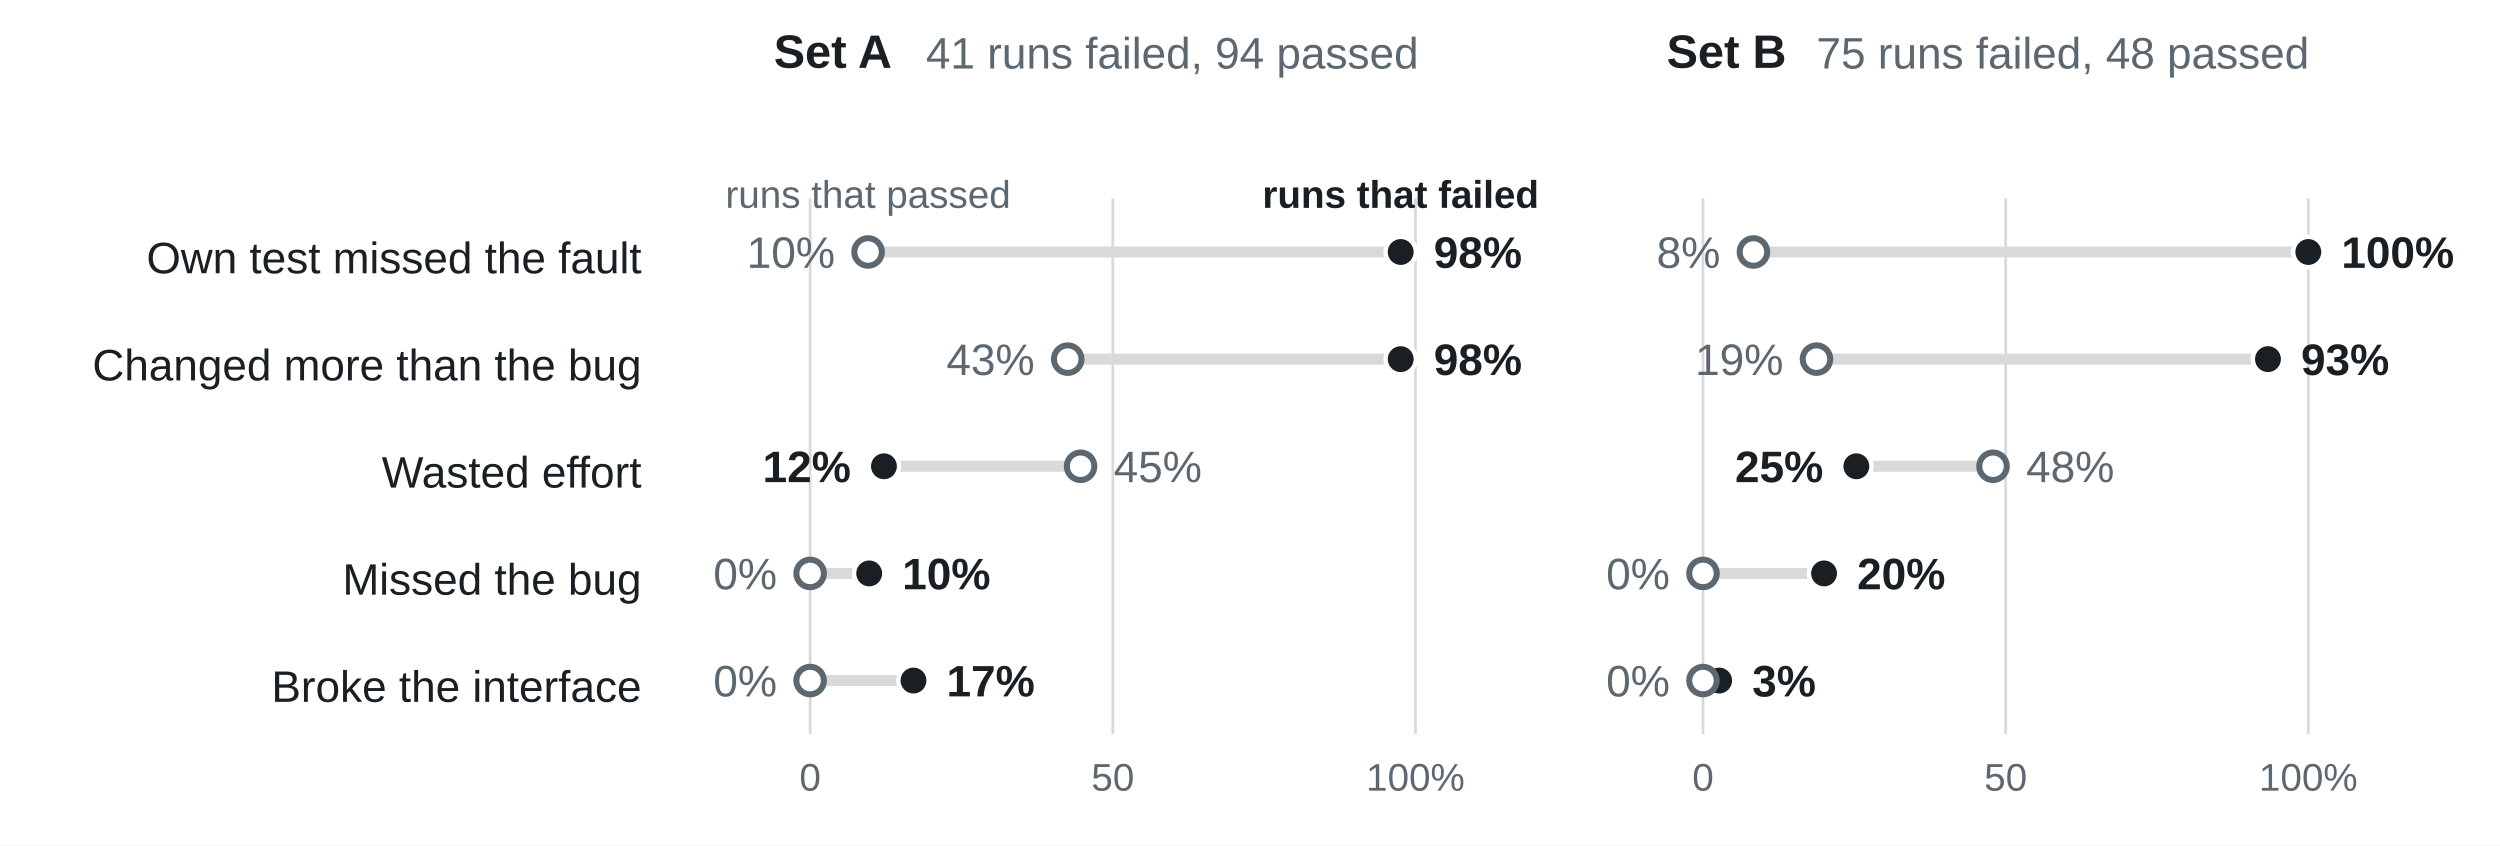
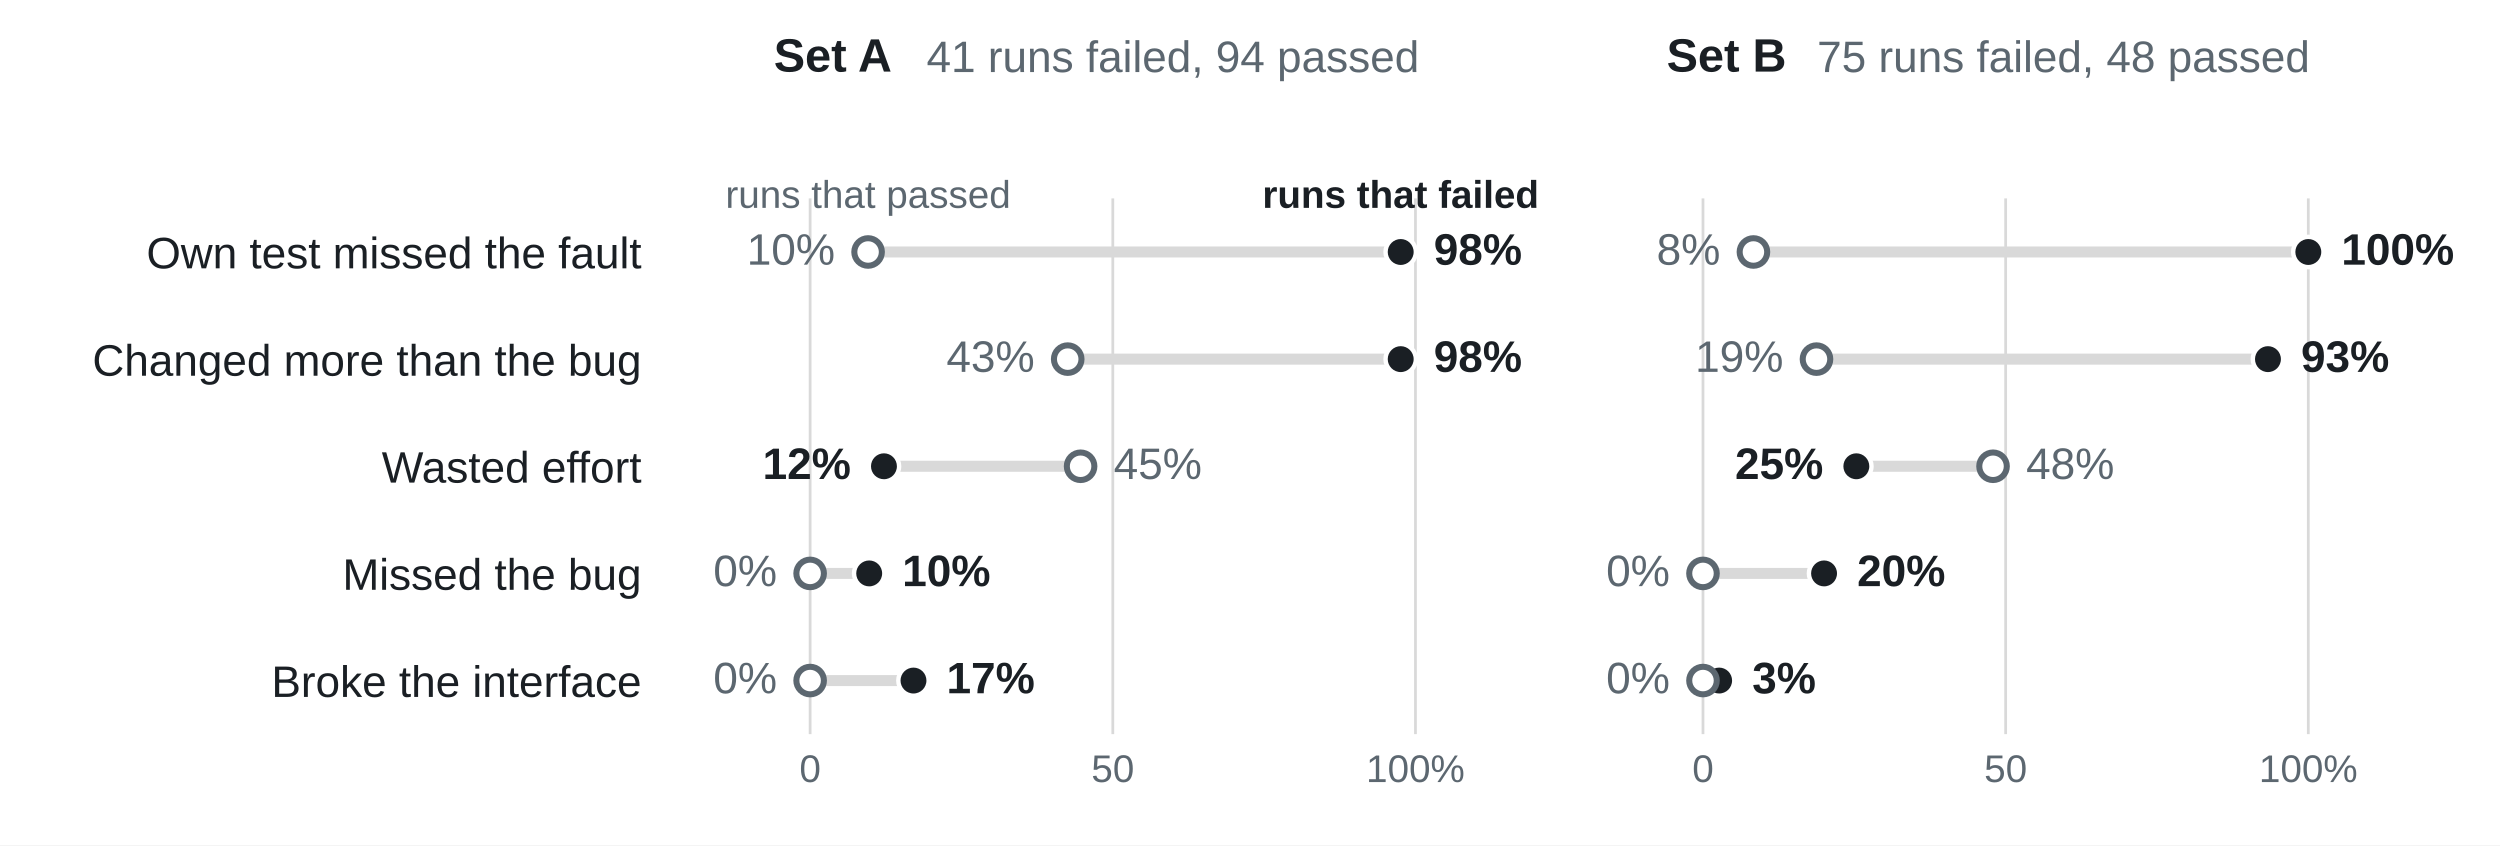
<svg xmlns="http://www.w3.org/2000/svg" xmlns:xlink="http://www.w3.org/1999/xlink" width="453.6pt" height="153.36pt" viewBox="0 0 453.6 153.36" version="1.1">
  <defs>
    <style type="text/css">*{stroke-linejoin: round; stroke-linecap: butt}</style>
  </defs>
  <g id="figure_1">
    <g id="patch_1">
      <path d="M 0 153.36  L 453.6 153.36  L 453.6 0  L 0 0  z " style="fill: #ffffff" />
    </g>
    <g id="axes_1">
      <g id="patch_2">
        <path d="M 140.4 133.2  L 270 133.2  L 270 36  L 140.4 36  z " style="fill: #ffffff" />
      </g>
      <g id="matplotlib.axis_1">
        <g id="xtick_1">
          <g id="line2d_1">
-             <path d="M 146.99 133.2  L 146.99 36  " clip-path="url(#pc1bfa8a1af)" style="fill: none; stroke: #d9d9d9; stroke-width: 0.5; stroke-linecap: square" />
+             <path d="M 146.99 133.2  L 146.99 36  " clip-path="url(#p0ff45778e9)" style="fill: none; stroke: #d9d9d9; stroke-width: 0.5; stroke-linecap: square" />
          </g>
          <g id="line2d_2" />
          <g id="text_1">
-             <text style="font-size: 7px; font-family: 'Libre Franklin', 'Franklin Gothic Medium', 'Segoe UI', 'Helvetica Neue', 'Arial', 'DejaVu Sans', sans-serif; text-anchor: middle; fill: #5c6770" x="146.99" y="143.462" transform="rotate(-0 146.9898 143.462)">0</text>
+             <text style="font-size: 7px; font-family: 'Libre Franklin', 'Franklin Gothic Medium', 'Segoe UI', 'Helvetica Neue', 'Arial', 'DejaVu Sans', sans-serif; text-anchor: middle; fill: #5c6770" x="146.99" y="141.894" transform="rotate(-0 146.9898 141.8942)">0</text>
          </g>
        </g>
        <g id="xtick_2">
          <g id="line2d_3">
-             <path d="M 201.905 133.2  L 201.905 36  " clip-path="url(#pc1bfa8a1af)" style="fill: none; stroke: #d9d9d9; stroke-width: 0.5; stroke-linecap: square" />
+             <path d="M 201.905 133.2  L 201.905 36  " clip-path="url(#p0ff45778e9)" style="fill: none; stroke: #d9d9d9; stroke-width: 0.5; stroke-linecap: square" />
          </g>
          <g id="line2d_4" />
          <g id="text_2">
-             <text style="font-size: 7px; font-family: 'Libre Franklin', 'Franklin Gothic Medium', 'Segoe UI', 'Helvetica Neue', 'Arial', 'DejaVu Sans', sans-serif; text-anchor: middle; fill: #5c6770" x="201.905" y="143.462" transform="rotate(-0 201.9051 143.462)">50</text>
+             <text style="font-size: 7px; font-family: 'Libre Franklin', 'Franklin Gothic Medium', 'Segoe UI', 'Helvetica Neue', 'Arial', 'DejaVu Sans', sans-serif; text-anchor: middle; fill: #5c6770" x="201.905" y="141.894" transform="rotate(-0 201.9051 141.8942)">50</text>
          </g>
        </g>
        <g id="xtick_3">
          <g id="line2d_5">
-             <path d="M 256.82 133.2  L 256.82 36  " clip-path="url(#pc1bfa8a1af)" style="fill: none; stroke: #d9d9d9; stroke-width: 0.5; stroke-linecap: square" />
+             <path d="M 256.82 133.2  L 256.82 36  " clip-path="url(#p0ff45778e9)" style="fill: none; stroke: #d9d9d9; stroke-width: 0.5; stroke-linecap: square" />
          </g>
          <g id="line2d_6" />
          <g id="text_3">
-             <text style="font-size: 7px; font-family: 'Libre Franklin', 'Franklin Gothic Medium', 'Segoe UI', 'Helvetica Neue', 'Arial', 'DejaVu Sans', sans-serif; text-anchor: middle; fill: #5c6770" x="256.82" y="143.462" transform="rotate(-0 256.8203 143.462)">100%</text>
+             <text style="font-size: 7px; font-family: 'Libre Franklin', 'Franklin Gothic Medium', 'Segoe UI', 'Helvetica Neue', 'Arial', 'DejaVu Sans', sans-serif; text-anchor: middle; fill: #5c6770" x="256.82" y="141.894" transform="rotate(-0 256.8203 141.8942)">100%</text>
          </g>
        </g>
      </g>
      <g id="matplotlib.axis_2">
        <g id="ytick_1">
          <g id="line2d_7" />
          <g id="text_4">
-             <text style="font-size: 8px; font-family: 'Libre Franklin', 'Franklin Gothic Medium', 'Segoe UI', 'Helvetica Neue', 'Arial', 'DejaVu Sans', sans-serif; text-anchor: end; fill: #1a1f24" x="116.4" y="49.584" transform="rotate(-0 116.4 49.584)">Own test missed the fault</text>
+             <text style="font-size: 8px; font-family: 'Libre Franklin', 'Franklin Gothic Medium', 'Segoe UI', 'Helvetica Neue', 'Arial', 'DejaVu Sans', sans-serif; text-anchor: end; fill: #1a1f24" x="116.4" y="48.688" transform="rotate(-0 116.4 48.68812)">Own test missed the fault</text>
          </g>
        </g>
        <g id="ytick_2">
          <g id="line2d_8" />
          <g id="text_5">
-             <text style="font-size: 8px; font-family: 'Libre Franklin', 'Franklin Gothic Medium', 'Segoe UI', 'Helvetica Neue', 'Arial', 'DejaVu Sans', sans-serif; text-anchor: end; fill: #1a1f24" x="116.4" y="69.024" transform="rotate(-0 116.4 69.024)">Changed more than the bug</text>
+             <text style="font-size: 8px; font-family: 'Libre Franklin', 'Franklin Gothic Medium', 'Segoe UI', 'Helvetica Neue', 'Arial', 'DejaVu Sans', sans-serif; text-anchor: end; fill: #1a1f24" x="116.4" y="68.168" transform="rotate(-0 116.4 68.16813)">Changed more than the bug</text>
          </g>
        </g>
        <g id="ytick_3">
          <g id="line2d_9" />
          <g id="text_6">
-             <text style="font-size: 8px; font-family: 'Libre Franklin', 'Franklin Gothic Medium', 'Segoe UI', 'Helvetica Neue', 'Arial', 'DejaVu Sans', sans-serif; text-anchor: end; fill: #1a1f24" x="116.4" y="88.464" transform="rotate(-0 116.4 88.464)">Wasted effort</text>
+             <text style="font-size: 8px; font-family: 'Libre Franklin', 'Franklin Gothic Medium', 'Segoe UI', 'Helvetica Neue', 'Arial', 'DejaVu Sans', sans-serif; text-anchor: end; fill: #1a1f24" x="116.4" y="87.568" transform="rotate(-0 116.4 87.56812)">Wasted effort</text>
          </g>
        </g>
        <g id="ytick_4">
          <g id="line2d_10" />
          <g id="text_7">
-             <text style="font-size: 8px; font-family: 'Libre Franklin', 'Franklin Gothic Medium', 'Segoe UI', 'Helvetica Neue', 'Arial', 'DejaVu Sans', sans-serif; text-anchor: end; fill: #1a1f24" x="116.4" y="107.904" transform="rotate(-0 116.4 107.904)">Missed the bug</text>
+             <text style="font-size: 8px; font-family: 'Libre Franklin', 'Franklin Gothic Medium', 'Segoe UI', 'Helvetica Neue', 'Arial', 'DejaVu Sans', sans-serif; text-anchor: end; fill: #1a1f24" x="116.4" y="107.008" transform="rotate(-0 116.4 107.0081)">Missed the bug</text>
          </g>
        </g>
        <g id="ytick_5">
          <g id="line2d_11" />
          <g id="text_8">
-             <text style="font-size: 8px; font-family: 'Libre Franklin', 'Franklin Gothic Medium', 'Segoe UI', 'Helvetica Neue', 'Arial', 'DejaVu Sans', sans-serif; text-anchor: end; fill: #1a1f24" x="116.4" y="127.344" transform="rotate(-0 116.4 127.344)">Broke the interface</text>
+             <text style="font-size: 8px; font-family: 'Libre Franklin', 'Franklin Gothic Medium', 'Segoe UI', 'Helvetica Neue', 'Arial', 'DejaVu Sans', sans-serif; text-anchor: end; fill: #1a1f24" x="116.4" y="126.448" transform="rotate(-0 116.4 126.4481)">Broke the interface</text>
          </g>
        </g>
      </g>
      <g id="line2d_12">
-         <path d="M 157.506 45.72  L 254.142 45.72  " clip-path="url(#pc1bfa8a1af)" style="fill: none; stroke: #d9d9d9; stroke-width: 2; stroke-linecap: round" />
+         <path d="M 157.506 45.72  L 254.142 45.72  " clip-path="url(#p0ff45778e9)" style="fill: none; stroke: #d9d9d9; stroke-width: 2; stroke-linecap: round" />
      </g>
      <g id="line2d_13">
-         <path d="M 193.726 65.16  L 254.142 65.16  " clip-path="url(#pc1bfa8a1af)" style="fill: none; stroke: #d9d9d9; stroke-width: 2; stroke-linecap: round" />
+         <path d="M 193.726 65.16  L 254.142 65.16  " clip-path="url(#p0ff45778e9)" style="fill: none; stroke: #d9d9d9; stroke-width: 2; stroke-linecap: round" />
      </g>
      <g id="line2d_14">
-         <path d="M 196.063 84.6  L 160.384 84.6  " clip-path="url(#pc1bfa8a1af)" style="fill: none; stroke: #d9d9d9; stroke-width: 2; stroke-linecap: round" />
+         <path d="M 196.063 84.6  L 160.384 84.6  " clip-path="url(#p0ff45778e9)" style="fill: none; stroke: #d9d9d9; stroke-width: 2; stroke-linecap: round" />
      </g>
      <g id="line2d_15">
-         <path d="M 146.99 104.04  L 157.705 104.04  " clip-path="url(#pc1bfa8a1af)" style="fill: none; stroke: #d9d9d9; stroke-width: 2; stroke-linecap: round" />
+         <path d="M 146.99 104.04  L 157.705 104.04  " clip-path="url(#p0ff45778e9)" style="fill: none; stroke: #d9d9d9; stroke-width: 2; stroke-linecap: round" />
      </g>
      <g id="line2d_16">
-         <path d="M 146.99 123.48  L 165.741 123.48  " clip-path="url(#pc1bfa8a1af)" style="fill: none; stroke: #d9d9d9; stroke-width: 2; stroke-linecap: round" />
+         <path d="M 146.99 123.48  L 165.741 123.48  " clip-path="url(#p0ff45778e9)" style="fill: none; stroke: #d9d9d9; stroke-width: 2; stroke-linecap: round" />
      </g>
      <g id="line2d_17">
        <defs>
          <path id="mf15284a9cc" d="M 0 2.5  C 0.663 2.5 1.299 2.237 1.768 1.768  C 2.237 1.299 2.5 0.663 2.5 0  C 2.5 -0.663 2.237 -1.299 1.768 -1.768  C 1.299 -2.237 0.663 -2.5 0 -2.5  C -0.663 -2.5 -1.299 -2.237 -1.768 -1.768  C -2.237 -1.299 -2.5 -0.663 -2.5 0  C -2.5 0.663 -2.237 1.299 -1.768 1.768  C -1.299 2.237 -0.663 2.5 0 2.5  z " style="stroke: #5c6770; stroke-width: 1.1" />
        </defs>
-         <g clip-path="url(#pc1bfa8a1af)">
+         <g clip-path="url(#p0ff45778e9)">
          <use xlink:href="#mf15284a9cc" x="157.506" y="45.72" style="fill: #ffffff; stroke: #5c6770; stroke-width: 1.1" />
        </g>
      </g>
      <g id="line2d_18">
-         <g clip-path="url(#pc1bfa8a1af)">
+         <g clip-path="url(#p0ff45778e9)">
          <use xlink:href="#mf15284a9cc" x="193.726" y="65.16" style="fill: #ffffff; stroke: #5c6770; stroke-width: 1.1" />
        </g>
      </g>
      <g id="line2d_19">
-         <g clip-path="url(#pc1bfa8a1af)">
+         <g clip-path="url(#p0ff45778e9)">
          <use xlink:href="#mf15284a9cc" x="196.063" y="84.6" style="fill: #ffffff; stroke: #5c6770; stroke-width: 1.1" />
        </g>
      </g>
      <g id="line2d_20">
-         <g clip-path="url(#pc1bfa8a1af)">
+         <g clip-path="url(#p0ff45778e9)">
          <use xlink:href="#mf15284a9cc" x="146.99" y="104.04" style="fill: #ffffff; stroke: #5c6770; stroke-width: 1.1" />
        </g>
      </g>
      <g id="line2d_21">
-         <g clip-path="url(#pc1bfa8a1af)">
+         <g clip-path="url(#p0ff45778e9)">
          <use xlink:href="#mf15284a9cc" x="146.99" y="123.48" style="fill: #ffffff; stroke: #5c6770; stroke-width: 1.1" />
        </g>
      </g>
      <g id="line2d_22">
        <defs>
          <path id="med57297b01" d="M 0 2.75  C 0.729 2.75 1.429 2.46 1.945 1.945  C 2.46 1.429 2.75 0.729 2.75 0  C 2.75 -0.729 2.46 -1.429 1.945 -1.945  C 1.429 -2.46 0.729 -2.75 0 -2.75  C -0.729 -2.75 -1.429 -2.46 -1.945 -1.945  C -2.46 -1.429 -2.75 -0.729 -2.75 0  C -2.75 0.729 -2.46 1.429 -1.945 1.945  C -1.429 2.46 -0.729 2.75 0 2.75  z " style="stroke: #ffffff; stroke-width: 0.8" />
        </defs>
-         <g clip-path="url(#pc1bfa8a1af)">
+         <g clip-path="url(#p0ff45778e9)">
          <use xlink:href="#med57297b01" x="254.142" y="45.72" style="fill: #1a1f24; stroke: #ffffff; stroke-width: 0.8" />
        </g>
      </g>
      <g id="text_9">
-         <text style="font-weight: 700; font-size: 8px; font-family: 'Libre Franklin', 'Franklin Gothic Medium', 'Segoe UI', 'Helvetica Neue', 'Arial', 'DejaVu Sans', sans-serif; text-anchor: start; fill: #1a1f24" x="260.142" y="48.6" transform="rotate(-0 260.1415 48.6)">98%</text>
+         <text style="font-weight: 700; font-size: 8px; font-family: 'Libre Franklin', 'Franklin Gothic Medium', 'Segoe UI', 'Helvetica Neue', 'Arial', 'DejaVu Sans', sans-serif; text-anchor: start; fill: #1a1f24" x="260.142" y="48.028" transform="rotate(-0 260.1415 48.02813)">98%</text>
      </g>
      <g id="text_10">
-         <text style="font-size: 8px; font-family: 'Libre Franklin', 'Franklin Gothic Medium', 'Segoe UI', 'Helvetica Neue', 'Arial', 'DejaVu Sans', sans-serif; text-anchor: end; fill: #5c6770" x="151.506" y="48.6" transform="rotate(-0 151.5055 48.6)">10%</text>
+         <text style="font-size: 8px; font-family: 'Libre Franklin', 'Franklin Gothic Medium', 'Segoe UI', 'Helvetica Neue', 'Arial', 'DejaVu Sans', sans-serif; text-anchor: end; fill: #5c6770" x="151.506" y="48.028" transform="rotate(-0 151.5055 48.02813)">10%</text>
      </g>
      <g id="text_11">
        <text style="font-weight: 700; font-size: 7px; font-family: 'Libre Franklin', 'Franklin Gothic Medium', 'Segoe UI', 'Helvetica Neue', 'Arial', 'DejaVu Sans', sans-serif; text-anchor: middle; fill: #1a1f24" x="254.142" y="37.72" transform="rotate(-0 254.1415 37.72)">runs that failed</text>
      </g>
      <g id="text_12">
        <text style="font-size: 7px; font-family: 'Libre Franklin', 'Franklin Gothic Medium', 'Segoe UI', 'Helvetica Neue', 'Arial', 'DejaVu Sans', sans-serif; text-anchor: middle; fill: #5c6770" x="157.506" y="37.72" transform="rotate(-0 157.5055 37.72)">runs that passed</text>
      </g>
      <g id="line2d_23">
-         <g clip-path="url(#pc1bfa8a1af)">
+         <g clip-path="url(#p0ff45778e9)">
          <use xlink:href="#med57297b01" x="254.142" y="65.16" style="fill: #1a1f24; stroke: #ffffff; stroke-width: 0.8" />
        </g>
      </g>
      <g id="text_13">
-         <text style="font-weight: 700; font-size: 8px; font-family: 'Libre Franklin', 'Franklin Gothic Medium', 'Segoe UI', 'Helvetica Neue', 'Arial', 'DejaVu Sans', sans-serif; text-anchor: start; fill: #1a1f24" x="260.142" y="68.04" transform="rotate(-0 260.1415 68.04)">98%</text>
+         <text style="font-weight: 700; font-size: 8px; font-family: 'Libre Franklin', 'Franklin Gothic Medium', 'Segoe UI', 'Helvetica Neue', 'Arial', 'DejaVu Sans', sans-serif; text-anchor: start; fill: #1a1f24" x="260.142" y="67.468" transform="rotate(-0 260.1415 67.46813)">98%</text>
      </g>
      <g id="text_14">
-         <text style="font-size: 8px; font-family: 'Libre Franklin', 'Franklin Gothic Medium', 'Segoe UI', 'Helvetica Neue', 'Arial', 'DejaVu Sans', sans-serif; text-anchor: end; fill: #5c6770" x="187.726" y="68.04" transform="rotate(-0 187.7262 68.04)">43%</text>
+         <text style="font-size: 8px; font-family: 'Libre Franklin', 'Franklin Gothic Medium', 'Segoe UI', 'Helvetica Neue', 'Arial', 'DejaVu Sans', sans-serif; text-anchor: end; fill: #5c6770" x="187.726" y="67.468" transform="rotate(-0 187.7262 67.46813)">43%</text>
      </g>
      <g id="line2d_24">
-         <g clip-path="url(#pc1bfa8a1af)">
+         <g clip-path="url(#p0ff45778e9)">
          <use xlink:href="#med57297b01" x="160.384" y="84.6" style="fill: #1a1f24; stroke: #ffffff; stroke-width: 0.8" />
        </g>
      </g>
      <g id="text_15">
-         <text style="font-weight: 700; font-size: 8px; font-family: 'Libre Franklin', 'Franklin Gothic Medium', 'Segoe UI', 'Helvetica Neue', 'Arial', 'DejaVu Sans', sans-serif; text-anchor: end; fill: #1a1f24" x="154.384" y="87.48" transform="rotate(-0 154.3838 87.48)">12%</text>
+         <text style="font-weight: 700; font-size: 8px; font-family: 'Libre Franklin', 'Franklin Gothic Medium', 'Segoe UI', 'Helvetica Neue', 'Arial', 'DejaVu Sans', sans-serif; text-anchor: end; fill: #1a1f24" x="154.384" y="86.908" transform="rotate(-0 154.3838 86.90812)">12%</text>
      </g>
      <g id="text_16">
-         <text style="font-size: 8px; font-family: 'Libre Franklin', 'Franklin Gothic Medium', 'Segoe UI', 'Helvetica Neue', 'Arial', 'DejaVu Sans', sans-serif; text-anchor: start; fill: #5c6770" x="202.063" y="87.48" transform="rotate(-0 202.063 87.48)">45%</text>
+         <text style="font-size: 8px; font-family: 'Libre Franklin', 'Franklin Gothic Medium', 'Segoe UI', 'Helvetica Neue', 'Arial', 'DejaVu Sans', sans-serif; text-anchor: start; fill: #5c6770" x="202.063" y="86.908" transform="rotate(-0 202.063 86.90812)">45%</text>
      </g>
      <g id="line2d_25">
-         <g clip-path="url(#pc1bfa8a1af)">
+         <g clip-path="url(#p0ff45778e9)">
          <use xlink:href="#med57297b01" x="157.705" y="104.04" style="fill: #1a1f24; stroke: #ffffff; stroke-width: 0.8" />
        </g>
      </g>
      <g id="text_17">
-         <text style="font-weight: 700; font-size: 8px; font-family: 'Libre Franklin', 'Franklin Gothic Medium', 'Segoe UI', 'Helvetica Neue', 'Arial', 'DejaVu Sans', sans-serif; text-anchor: start; fill: #1a1f24" x="163.705" y="106.92" transform="rotate(-0 163.705 106.92)">10%</text>
+         <text style="font-weight: 700; font-size: 8px; font-family: 'Libre Franklin', 'Franklin Gothic Medium', 'Segoe UI', 'Helvetica Neue', 'Arial', 'DejaVu Sans', sans-serif; text-anchor: start; fill: #1a1f24" x="163.705" y="106.348" transform="rotate(-0 163.705 106.3481)">10%</text>
      </g>
      <g id="text_18">
-         <text style="font-size: 8px; font-family: 'Libre Franklin', 'Franklin Gothic Medium', 'Segoe UI', 'Helvetica Neue', 'Arial', 'DejaVu Sans', sans-serif; text-anchor: end; fill: #5c6770" x="140.99" y="106.92" transform="rotate(-0 140.9898 106.92)">0%</text>
+         <text style="font-size: 8px; font-family: 'Libre Franklin', 'Franklin Gothic Medium', 'Segoe UI', 'Helvetica Neue', 'Arial', 'DejaVu Sans', sans-serif; text-anchor: end; fill: #5c6770" x="140.99" y="106.348" transform="rotate(-0 140.9898 106.3481)">0%</text>
      </g>
      <g id="line2d_26">
-         <g clip-path="url(#pc1bfa8a1af)">
+         <g clip-path="url(#p0ff45778e9)">
          <use xlink:href="#med57297b01" x="165.741" y="123.48" style="fill: #1a1f24; stroke: #ffffff; stroke-width: 0.8" />
        </g>
      </g>
      <g id="text_19">
-         <text style="font-weight: 700; font-size: 8px; font-family: 'Libre Franklin', 'Franklin Gothic Medium', 'Segoe UI', 'Helvetica Neue', 'Arial', 'DejaVu Sans', sans-serif; text-anchor: start; fill: #1a1f24" x="171.741" y="126.36" transform="rotate(-0 171.7414 126.36)">17%</text>
+         <text style="font-weight: 700; font-size: 8px; font-family: 'Libre Franklin', 'Franklin Gothic Medium', 'Segoe UI', 'Helvetica Neue', 'Arial', 'DejaVu Sans', sans-serif; text-anchor: start; fill: #1a1f24" x="171.741" y="125.788" transform="rotate(-0 171.7414 125.7881)">17%</text>
      </g>
      <g id="text_20">
-         <text style="font-size: 8px; font-family: 'Libre Franklin', 'Franklin Gothic Medium', 'Segoe UI', 'Helvetica Neue', 'Arial', 'DejaVu Sans', sans-serif; text-anchor: end; fill: #5c6770" x="140.99" y="126.36" transform="rotate(-0 140.9898 126.36)">0%</text>
+         <text style="font-size: 8px; font-family: 'Libre Franklin', 'Franklin Gothic Medium', 'Segoe UI', 'Helvetica Neue', 'Arial', 'DejaVu Sans', sans-serif; text-anchor: end; fill: #5c6770" x="140.99" y="125.788" transform="rotate(-0 140.9898 125.7881)">0%</text>
      </g>
      <g id="text_21">
-         <text style="font-weight: 700; font-size: 8.5px; font-family: 'Libre Franklin', 'Franklin Gothic Medium', 'Segoe UI', 'Helvetica Neue', 'Arial', 'DejaVu Sans', sans-serif; text-anchor: start; fill: #1a1f24" x="140.4" y="12.309" transform="rotate(-0 140.4 12.309)">Set A</text>
+         <text style="font-weight: 700; font-size: 8.5px; font-family: 'Libre Franklin', 'Franklin Gothic Medium', 'Segoe UI', 'Helvetica Neue', 'Arial', 'DejaVu Sans', sans-serif; text-anchor: start; fill: #1a1f24" x="140.4" y="12.998" transform="rotate(-0 140.4 12.9975)">Set A</text>
      </g>
      <g id="text_22">
-         <text style="font-size: 8px; font-family: 'Libre Franklin', 'Franklin Gothic Medium', 'Segoe UI', 'Helvetica Neue', 'Arial', 'DejaVu Sans', sans-serif; text-anchor: start; fill: #5c6770" x="167.991" y="12.432" transform="rotate(-0 167.9914 12.432)">41 runs failed, 94 passed</text>
+         <text style="font-size: 8px; font-family: 'Libre Franklin', 'Franklin Gothic Medium', 'Segoe UI', 'Helvetica Neue', 'Arial', 'DejaVu Sans', sans-serif; text-anchor: start; fill: #5c6770" x="168.111" y="13.08" transform="rotate(-0 168.1109 13.08)">41 runs failed, 94 passed</text>
      </g>
    </g>
    <g id="axes_2">
      <g id="patch_3">
        <path d="M 302.4 133.2  L 432 133.2  L 432 36  L 302.4 36  z " style="fill: #ffffff" />
      </g>
      <g id="matplotlib.axis_3">
        <g id="xtick_4">
          <g id="line2d_27">
-             <path d="M 308.99 133.2  L 308.99 36  " clip-path="url(#p46aad08931)" style="fill: none; stroke: #d9d9d9; stroke-width: 0.5; stroke-linecap: square" />
+             <path d="M 308.99 133.2  L 308.99 36  " clip-path="url(#p1ad16c2c5d)" style="fill: none; stroke: #d9d9d9; stroke-width: 0.5; stroke-linecap: square" />
          </g>
          <g id="line2d_28" />
          <g id="text_23">
-             <text style="font-size: 7px; font-family: 'Libre Franklin', 'Franklin Gothic Medium', 'Segoe UI', 'Helvetica Neue', 'Arial', 'DejaVu Sans', sans-serif; text-anchor: middle; fill: #5c6770" x="308.99" y="143.462" transform="rotate(-0 308.9898 143.462)">0</text>
+             <text style="font-size: 7px; font-family: 'Libre Franklin', 'Franklin Gothic Medium', 'Segoe UI', 'Helvetica Neue', 'Arial', 'DejaVu Sans', sans-serif; text-anchor: middle; fill: #5c6770" x="308.99" y="141.894" transform="rotate(-0 308.9898 141.8942)">0</text>
          </g>
        </g>
        <g id="xtick_5">
          <g id="line2d_29">
-             <path d="M 363.905 133.2  L 363.905 36  " clip-path="url(#p46aad08931)" style="fill: none; stroke: #d9d9d9; stroke-width: 0.5; stroke-linecap: square" />
+             <path d="M 363.905 133.2  L 363.905 36  " clip-path="url(#p1ad16c2c5d)" style="fill: none; stroke: #d9d9d9; stroke-width: 0.5; stroke-linecap: square" />
          </g>
          <g id="line2d_30" />
          <g id="text_24">
-             <text style="font-size: 7px; font-family: 'Libre Franklin', 'Franklin Gothic Medium', 'Segoe UI', 'Helvetica Neue', 'Arial', 'DejaVu Sans', sans-serif; text-anchor: middle; fill: #5c6770" x="363.905" y="143.462" transform="rotate(-0 363.9051 143.462)">50</text>
+             <text style="font-size: 7px; font-family: 'Libre Franklin', 'Franklin Gothic Medium', 'Segoe UI', 'Helvetica Neue', 'Arial', 'DejaVu Sans', sans-serif; text-anchor: middle; fill: #5c6770" x="363.905" y="141.894" transform="rotate(-0 363.9051 141.8942)">50</text>
          </g>
        </g>
        <g id="xtick_6">
          <g id="line2d_31">
-             <path d="M 418.82 133.2  L 418.82 36  " clip-path="url(#p46aad08931)" style="fill: none; stroke: #d9d9d9; stroke-width: 0.5; stroke-linecap: square" />
+             <path d="M 418.82 133.2  L 418.82 36  " clip-path="url(#p1ad16c2c5d)" style="fill: none; stroke: #d9d9d9; stroke-width: 0.5; stroke-linecap: square" />
          </g>
          <g id="line2d_32" />
          <g id="text_25">
-             <text style="font-size: 7px; font-family: 'Libre Franklin', 'Franklin Gothic Medium', 'Segoe UI', 'Helvetica Neue', 'Arial', 'DejaVu Sans', sans-serif; text-anchor: middle; fill: #5c6770" x="418.82" y="143.462" transform="rotate(-0 418.8203 143.462)">100%</text>
+             <text style="font-size: 7px; font-family: 'Libre Franklin', 'Franklin Gothic Medium', 'Segoe UI', 'Helvetica Neue', 'Arial', 'DejaVu Sans', sans-serif; text-anchor: middle; fill: #5c6770" x="418.82" y="141.894" transform="rotate(-0 418.8203 141.8942)">100%</text>
          </g>
        </g>
      </g>
      <g id="matplotlib.axis_4">
        <g id="ytick_6">
          <g id="line2d_33" />
        </g>
        <g id="ytick_7">
          <g id="line2d_34" />
        </g>
        <g id="ytick_8">
          <g id="line2d_35" />
        </g>
        <g id="ytick_9">
          <g id="line2d_36" />
        </g>
        <g id="ytick_10">
          <g id="line2d_37" />
        </g>
      </g>
      <g id="line2d_38">
-         <path d="M 318.142 45.72  L 418.82 45.72  " clip-path="url(#p46aad08931)" style="fill: none; stroke: #d9d9d9; stroke-width: 2; stroke-linecap: round" />
+         <path d="M 318.142 45.72  L 418.82 45.72  " clip-path="url(#p1ad16c2c5d)" style="fill: none; stroke: #d9d9d9; stroke-width: 2; stroke-linecap: round" />
      </g>
      <g id="line2d_39">
-         <path d="M 329.583 65.16  L 411.498 65.16  " clip-path="url(#p46aad08931)" style="fill: none; stroke: #d9d9d9; stroke-width: 2; stroke-linecap: round" />
+         <path d="M 329.583 65.16  L 411.498 65.16  " clip-path="url(#p1ad16c2c5d)" style="fill: none; stroke: #d9d9d9; stroke-width: 2; stroke-linecap: round" />
      </g>
      <g id="line2d_40">
-         <path d="M 361.617 84.6  L 336.814 84.6  " clip-path="url(#p46aad08931)" style="fill: none; stroke: #d9d9d9; stroke-width: 2; stroke-linecap: round" />
+         <path d="M 361.617 84.6  L 336.814 84.6  " clip-path="url(#p1ad16c2c5d)" style="fill: none; stroke: #d9d9d9; stroke-width: 2; stroke-linecap: round" />
      </g>
      <g id="line2d_41">
-         <path d="M 308.99 104.04  L 330.956 104.04  " clip-path="url(#p46aad08931)" style="fill: none; stroke: #d9d9d9; stroke-width: 2; stroke-linecap: round" />
+         <path d="M 308.99 104.04  L 330.956 104.04  " clip-path="url(#p1ad16c2c5d)" style="fill: none; stroke: #d9d9d9; stroke-width: 2; stroke-linecap: round" />
      </g>
      <g id="line2d_42">
-         <path d="M 308.99 123.48  L 311.919 123.48  " clip-path="url(#p46aad08931)" style="fill: none; stroke: #d9d9d9; stroke-width: 2; stroke-linecap: round" />
+         <path d="M 308.99 123.48  L 311.919 123.48  " clip-path="url(#p1ad16c2c5d)" style="fill: none; stroke: #d9d9d9; stroke-width: 2; stroke-linecap: round" />
      </g>
      <g id="line2d_43">
-         <g clip-path="url(#p46aad08931)">
+         <g clip-path="url(#p1ad16c2c5d)">
          <use xlink:href="#mf15284a9cc" x="318.142" y="45.72" style="fill: #ffffff; stroke: #5c6770; stroke-width: 1.1" />
        </g>
      </g>
      <g id="line2d_44">
-         <g clip-path="url(#p46aad08931)">
+         <g clip-path="url(#p1ad16c2c5d)">
          <use xlink:href="#mf15284a9cc" x="329.583" y="65.16" style="fill: #ffffff; stroke: #5c6770; stroke-width: 1.1" />
        </g>
      </g>
      <g id="line2d_45">
-         <g clip-path="url(#p46aad08931)">
+         <g clip-path="url(#p1ad16c2c5d)">
          <use xlink:href="#mf15284a9cc" x="361.617" y="84.6" style="fill: #ffffff; stroke: #5c6770; stroke-width: 1.1" />
        </g>
      </g>
      <g id="line2d_46">
-         <g clip-path="url(#p46aad08931)">
+         <g clip-path="url(#p1ad16c2c5d)">
          <use xlink:href="#mf15284a9cc" x="308.99" y="104.04" style="fill: #ffffff; stroke: #5c6770; stroke-width: 1.1" />
        </g>
      </g>
      <g id="line2d_47">
-         <g clip-path="url(#p46aad08931)">
+         <g clip-path="url(#p1ad16c2c5d)">
          <use xlink:href="#med57297b01" x="418.82" y="45.72" style="fill: #1a1f24; stroke: #ffffff; stroke-width: 0.8" />
        </g>
      </g>
      <g id="text_26">
-         <text style="font-weight: 700; font-size: 8px; font-family: 'Libre Franklin', 'Franklin Gothic Medium', 'Segoe UI', 'Helvetica Neue', 'Arial', 'DejaVu Sans', sans-serif; text-anchor: start; fill: #1a1f24" x="424.82" y="48.6" transform="rotate(-0 424.8203 48.6)">100%</text>
+         <text style="font-weight: 700; font-size: 8px; font-family: 'Libre Franklin', 'Franklin Gothic Medium', 'Segoe UI', 'Helvetica Neue', 'Arial', 'DejaVu Sans', sans-serif; text-anchor: start; fill: #1a1f24" x="424.82" y="48.028" transform="rotate(-0 424.8203 48.02813)">100%</text>
      </g>
      <g id="text_27">
-         <text style="font-size: 8px; font-family: 'Libre Franklin', 'Franklin Gothic Medium', 'Segoe UI', 'Helvetica Neue', 'Arial', 'DejaVu Sans', sans-serif; text-anchor: end; fill: #5c6770" x="312.142" y="48.6" transform="rotate(-0 312.1424 48.6)">8%</text>
+         <text style="font-size: 8px; font-family: 'Libre Franklin', 'Franklin Gothic Medium', 'Segoe UI', 'Helvetica Neue', 'Arial', 'DejaVu Sans', sans-serif; text-anchor: end; fill: #5c6770" x="312.142" y="48.028" transform="rotate(-0 312.1424 48.02813)">8%</text>
      </g>
      <g id="line2d_48">
-         <g clip-path="url(#p46aad08931)">
+         <g clip-path="url(#p1ad16c2c5d)">
          <use xlink:href="#med57297b01" x="411.498" y="65.16" style="fill: #1a1f24; stroke: #ffffff; stroke-width: 0.8" />
        </g>
      </g>
      <g id="text_28">
-         <text style="font-weight: 700; font-size: 8px; font-family: 'Libre Franklin', 'Franklin Gothic Medium', 'Segoe UI', 'Helvetica Neue', 'Arial', 'DejaVu Sans', sans-serif; text-anchor: start; fill: #1a1f24" x="417.498" y="68.04" transform="rotate(-0 417.4983 68.04)">93%</text>
+         <text style="font-weight: 700; font-size: 8px; font-family: 'Libre Franklin', 'Franklin Gothic Medium', 'Segoe UI', 'Helvetica Neue', 'Arial', 'DejaVu Sans', sans-serif; text-anchor: start; fill: #1a1f24" x="417.498" y="67.468" transform="rotate(-0 417.4983 67.46813)">93%</text>
      </g>
      <g id="text_29">
-         <text style="font-size: 8px; font-family: 'Libre Franklin', 'Franklin Gothic Medium', 'Segoe UI', 'Helvetica Neue', 'Arial', 'DejaVu Sans', sans-serif; text-anchor: end; fill: #5c6770" x="323.583" y="68.04" transform="rotate(-0 323.5831 68.04)">19%</text>
+         <text style="font-size: 8px; font-family: 'Libre Franklin', 'Franklin Gothic Medium', 'Segoe UI', 'Helvetica Neue', 'Arial', 'DejaVu Sans', sans-serif; text-anchor: end; fill: #5c6770" x="323.583" y="67.468" transform="rotate(-0 323.5831 67.46813)">19%</text>
      </g>
      <g id="line2d_49">
-         <g clip-path="url(#p46aad08931)">
+         <g clip-path="url(#p1ad16c2c5d)">
          <use xlink:href="#med57297b01" x="336.814" y="84.6" style="fill: #1a1f24; stroke: #ffffff; stroke-width: 0.8" />
        </g>
      </g>
      <g id="text_30">
-         <text style="font-weight: 700; font-size: 8px; font-family: 'Libre Franklin', 'Franklin Gothic Medium', 'Segoe UI', 'Helvetica Neue', 'Arial', 'DejaVu Sans', sans-serif; text-anchor: end; fill: #1a1f24" x="330.814" y="87.48" transform="rotate(-0 330.8136 87.48)">25%</text>
+         <text style="font-weight: 700; font-size: 8px; font-family: 'Libre Franklin', 'Franklin Gothic Medium', 'Segoe UI', 'Helvetica Neue', 'Arial', 'DejaVu Sans', sans-serif; text-anchor: end; fill: #1a1f24" x="330.814" y="86.908" transform="rotate(-0 330.8136 86.90812)">25%</text>
      </g>
      <g id="text_31">
-         <text style="font-size: 8px; font-family: 'Libre Franklin', 'Franklin Gothic Medium', 'Segoe UI', 'Helvetica Neue', 'Arial', 'DejaVu Sans', sans-serif; text-anchor: start; fill: #5c6770" x="367.617" y="87.48" transform="rotate(-0 367.6169 87.48)">48%</text>
+         <text style="font-size: 8px; font-family: 'Libre Franklin', 'Franklin Gothic Medium', 'Segoe UI', 'Helvetica Neue', 'Arial', 'DejaVu Sans', sans-serif; text-anchor: start; fill: #5c6770" x="367.617" y="86.908" transform="rotate(-0 367.6169 86.90812)">48%</text>
      </g>
      <g id="line2d_50">
-         <g clip-path="url(#p46aad08931)">
+         <g clip-path="url(#p1ad16c2c5d)">
          <use xlink:href="#med57297b01" x="330.956" y="104.04" style="fill: #1a1f24; stroke: #ffffff; stroke-width: 0.8" />
        </g>
      </g>
      <g id="text_32">
-         <text style="font-weight: 700; font-size: 8px; font-family: 'Libre Franklin', 'Franklin Gothic Medium', 'Segoe UI', 'Helvetica Neue', 'Arial', 'DejaVu Sans', sans-serif; text-anchor: start; fill: #1a1f24" x="336.956" y="106.92" transform="rotate(-0 336.9559 106.92)">20%</text>
+         <text style="font-weight: 700; font-size: 8px; font-family: 'Libre Franklin', 'Franklin Gothic Medium', 'Segoe UI', 'Helvetica Neue', 'Arial', 'DejaVu Sans', sans-serif; text-anchor: start; fill: #1a1f24" x="336.956" y="106.348" transform="rotate(-0 336.9559 106.3481)">20%</text>
      </g>
      <g id="text_33">
-         <text style="font-size: 8px; font-family: 'Libre Franklin', 'Franklin Gothic Medium', 'Segoe UI', 'Helvetica Neue', 'Arial', 'DejaVu Sans', sans-serif; text-anchor: end; fill: #5c6770" x="302.99" y="106.92" transform="rotate(-0 302.9898 106.92)">0%</text>
+         <text style="font-size: 8px; font-family: 'Libre Franklin', 'Franklin Gothic Medium', 'Segoe UI', 'Helvetica Neue', 'Arial', 'DejaVu Sans', sans-serif; text-anchor: end; fill: #5c6770" x="302.99" y="106.348" transform="rotate(-0 302.9898 106.3481)">0%</text>
      </g>
      <g id="line2d_51">
-         <g clip-path="url(#p46aad08931)">
+         <g clip-path="url(#p1ad16c2c5d)">
          <use xlink:href="#med57297b01" x="311.919" y="123.48" style="fill: #1a1f24; stroke: #ffffff; stroke-width: 0.8" />
        </g>
      </g>
      <g id="text_34">
-         <text style="font-weight: 700; font-size: 8px; font-family: 'Libre Franklin', 'Franklin Gothic Medium', 'Segoe UI', 'Helvetica Neue', 'Arial', 'DejaVu Sans', sans-serif; text-anchor: start; fill: #1a1f24" x="317.919" y="126.36" transform="rotate(-0 317.9186 126.36)">3%</text>
+         <text style="font-weight: 700; font-size: 8px; font-family: 'Libre Franklin', 'Franklin Gothic Medium', 'Segoe UI', 'Helvetica Neue', 'Arial', 'DejaVu Sans', sans-serif; text-anchor: start; fill: #1a1f24" x="317.919" y="125.788" transform="rotate(-0 317.9186 125.7881)">3%</text>
      </g>
      <g id="text_35">
-         <text style="font-size: 8px; font-family: 'Libre Franklin', 'Franklin Gothic Medium', 'Segoe UI', 'Helvetica Neue', 'Arial', 'DejaVu Sans', sans-serif; text-anchor: end; fill: #5c6770" x="302.99" y="126.36" transform="rotate(-0 302.9898 126.36)">0%</text>
+         <text style="font-size: 8px; font-family: 'Libre Franklin', 'Franklin Gothic Medium', 'Segoe UI', 'Helvetica Neue', 'Arial', 'DejaVu Sans', sans-serif; text-anchor: end; fill: #5c6770" x="302.99" y="125.788" transform="rotate(-0 302.9898 125.7881)">0%</text>
      </g>
      <g id="text_36">
-         <text style="font-weight: 700; font-size: 8.5px; font-family: 'Libre Franklin', 'Franklin Gothic Medium', 'Segoe UI', 'Helvetica Neue', 'Arial', 'DejaVu Sans', sans-serif; text-anchor: start; fill: #1a1f24" x="302.4" y="12.309" transform="rotate(-0 302.4 12.309)">Set B</text>
+         <text style="font-weight: 700; font-size: 8.5px; font-family: 'Libre Franklin', 'Franklin Gothic Medium', 'Segoe UI', 'Helvetica Neue', 'Arial', 'DejaVu Sans', sans-serif; text-anchor: start; fill: #1a1f24" x="302.4" y="12.998" transform="rotate(-0 302.4 12.9975)">Set B</text>
      </g>
      <g id="text_37">
-         <text style="font-size: 8px; font-family: 'Libre Franklin', 'Franklin Gothic Medium', 'Segoe UI', 'Helvetica Neue', 'Arial', 'DejaVu Sans', sans-serif; text-anchor: start; fill: #5c6770" x="329.584" y="12.432" transform="rotate(-0 329.5837 12.432)">75 runs failed, 48 passed</text>
+         <text style="font-size: 8px; font-family: 'Libre Franklin', 'Franklin Gothic Medium', 'Segoe UI', 'Helvetica Neue', 'Arial', 'DejaVu Sans', sans-serif; text-anchor: start; fill: #5c6770" x="329.703" y="13.08" transform="rotate(-0 329.7032 13.08)">75 runs failed, 48 passed</text>
      </g>
      <g id="line2d_52">
-         <g clip-path="url(#p46aad08931)">
+         <g clip-path="url(#p1ad16c2c5d)">
          <use xlink:href="#mf15284a9cc" x="308.99" y="123.48" style="fill: #ffffff; stroke: #5c6770; stroke-width: 1.1" />
        </g>
      </g>
    </g>
  </g>
  <defs>
-     <clipPath id="pc1bfa8a1af">
+     <clipPath id="p0ff45778e9">
      <rect x="140.4" y="36" width="129.6" height="97.2" />
    </clipPath>
-     <clipPath id="p46aad08931">
+     <clipPath id="p1ad16c2c5d">
      <rect x="302.4" y="36" width="129.6" height="97.2" />
    </clipPath>
  </defs>
</svg>
